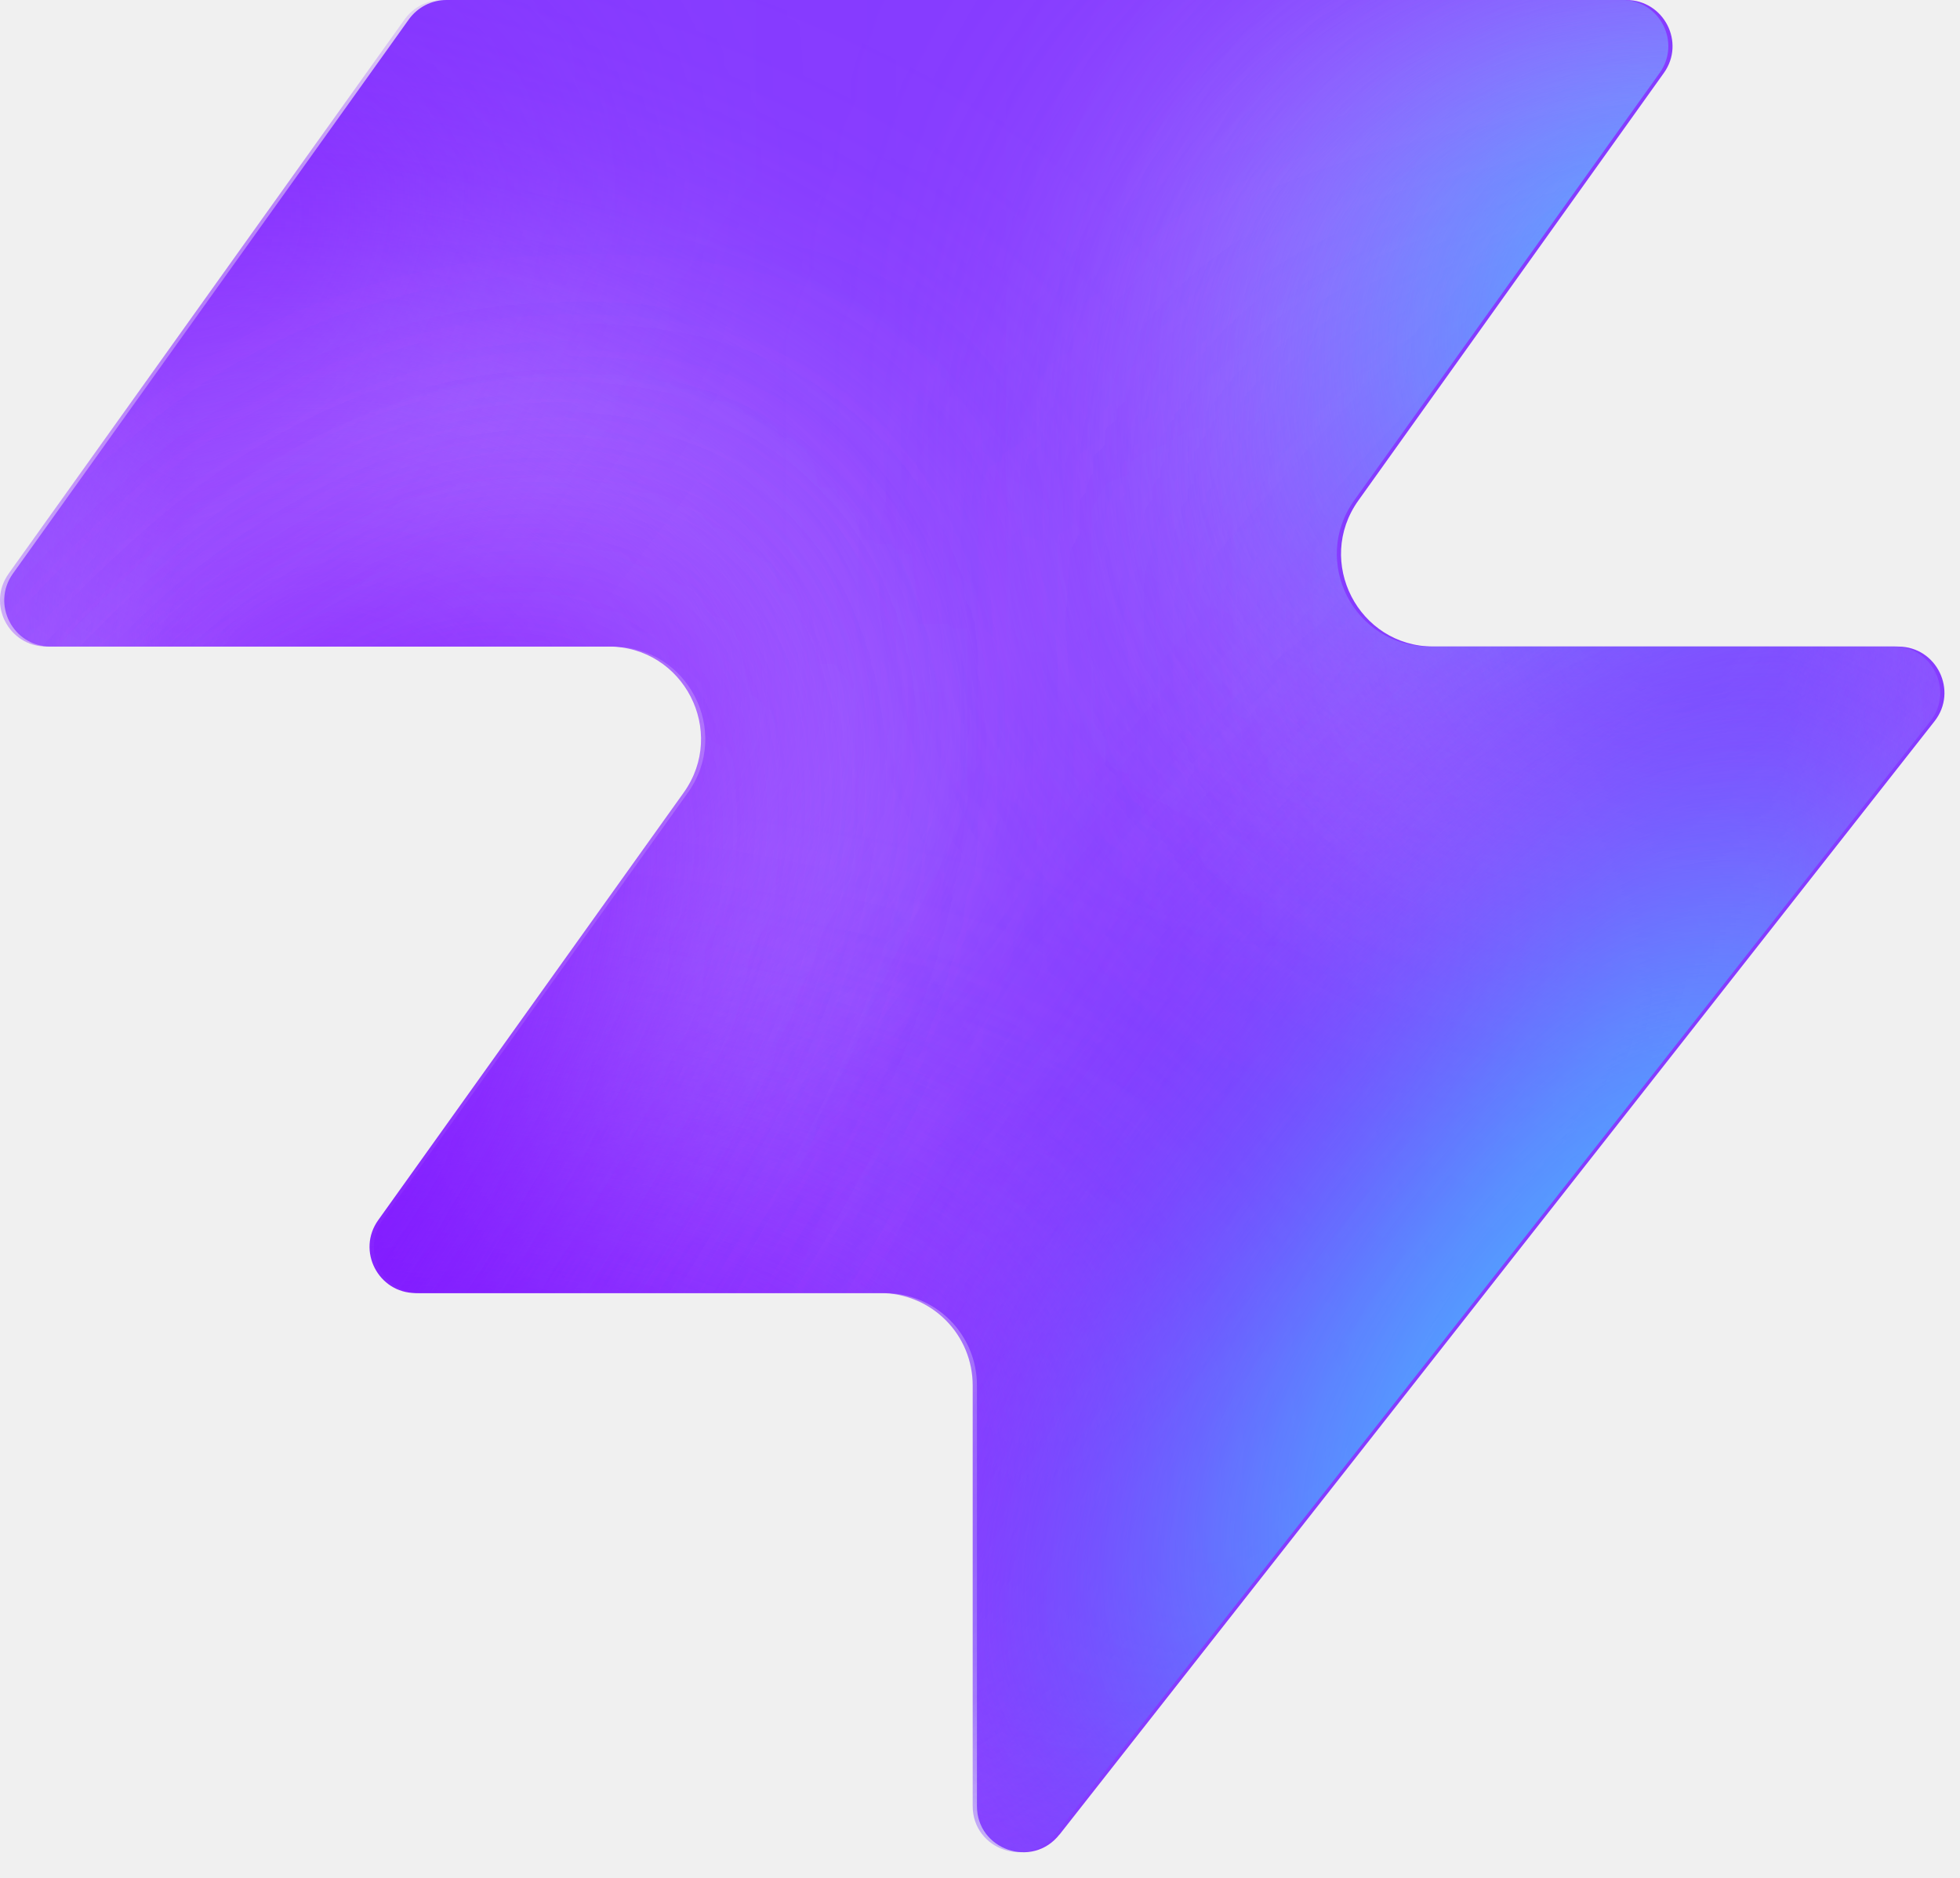
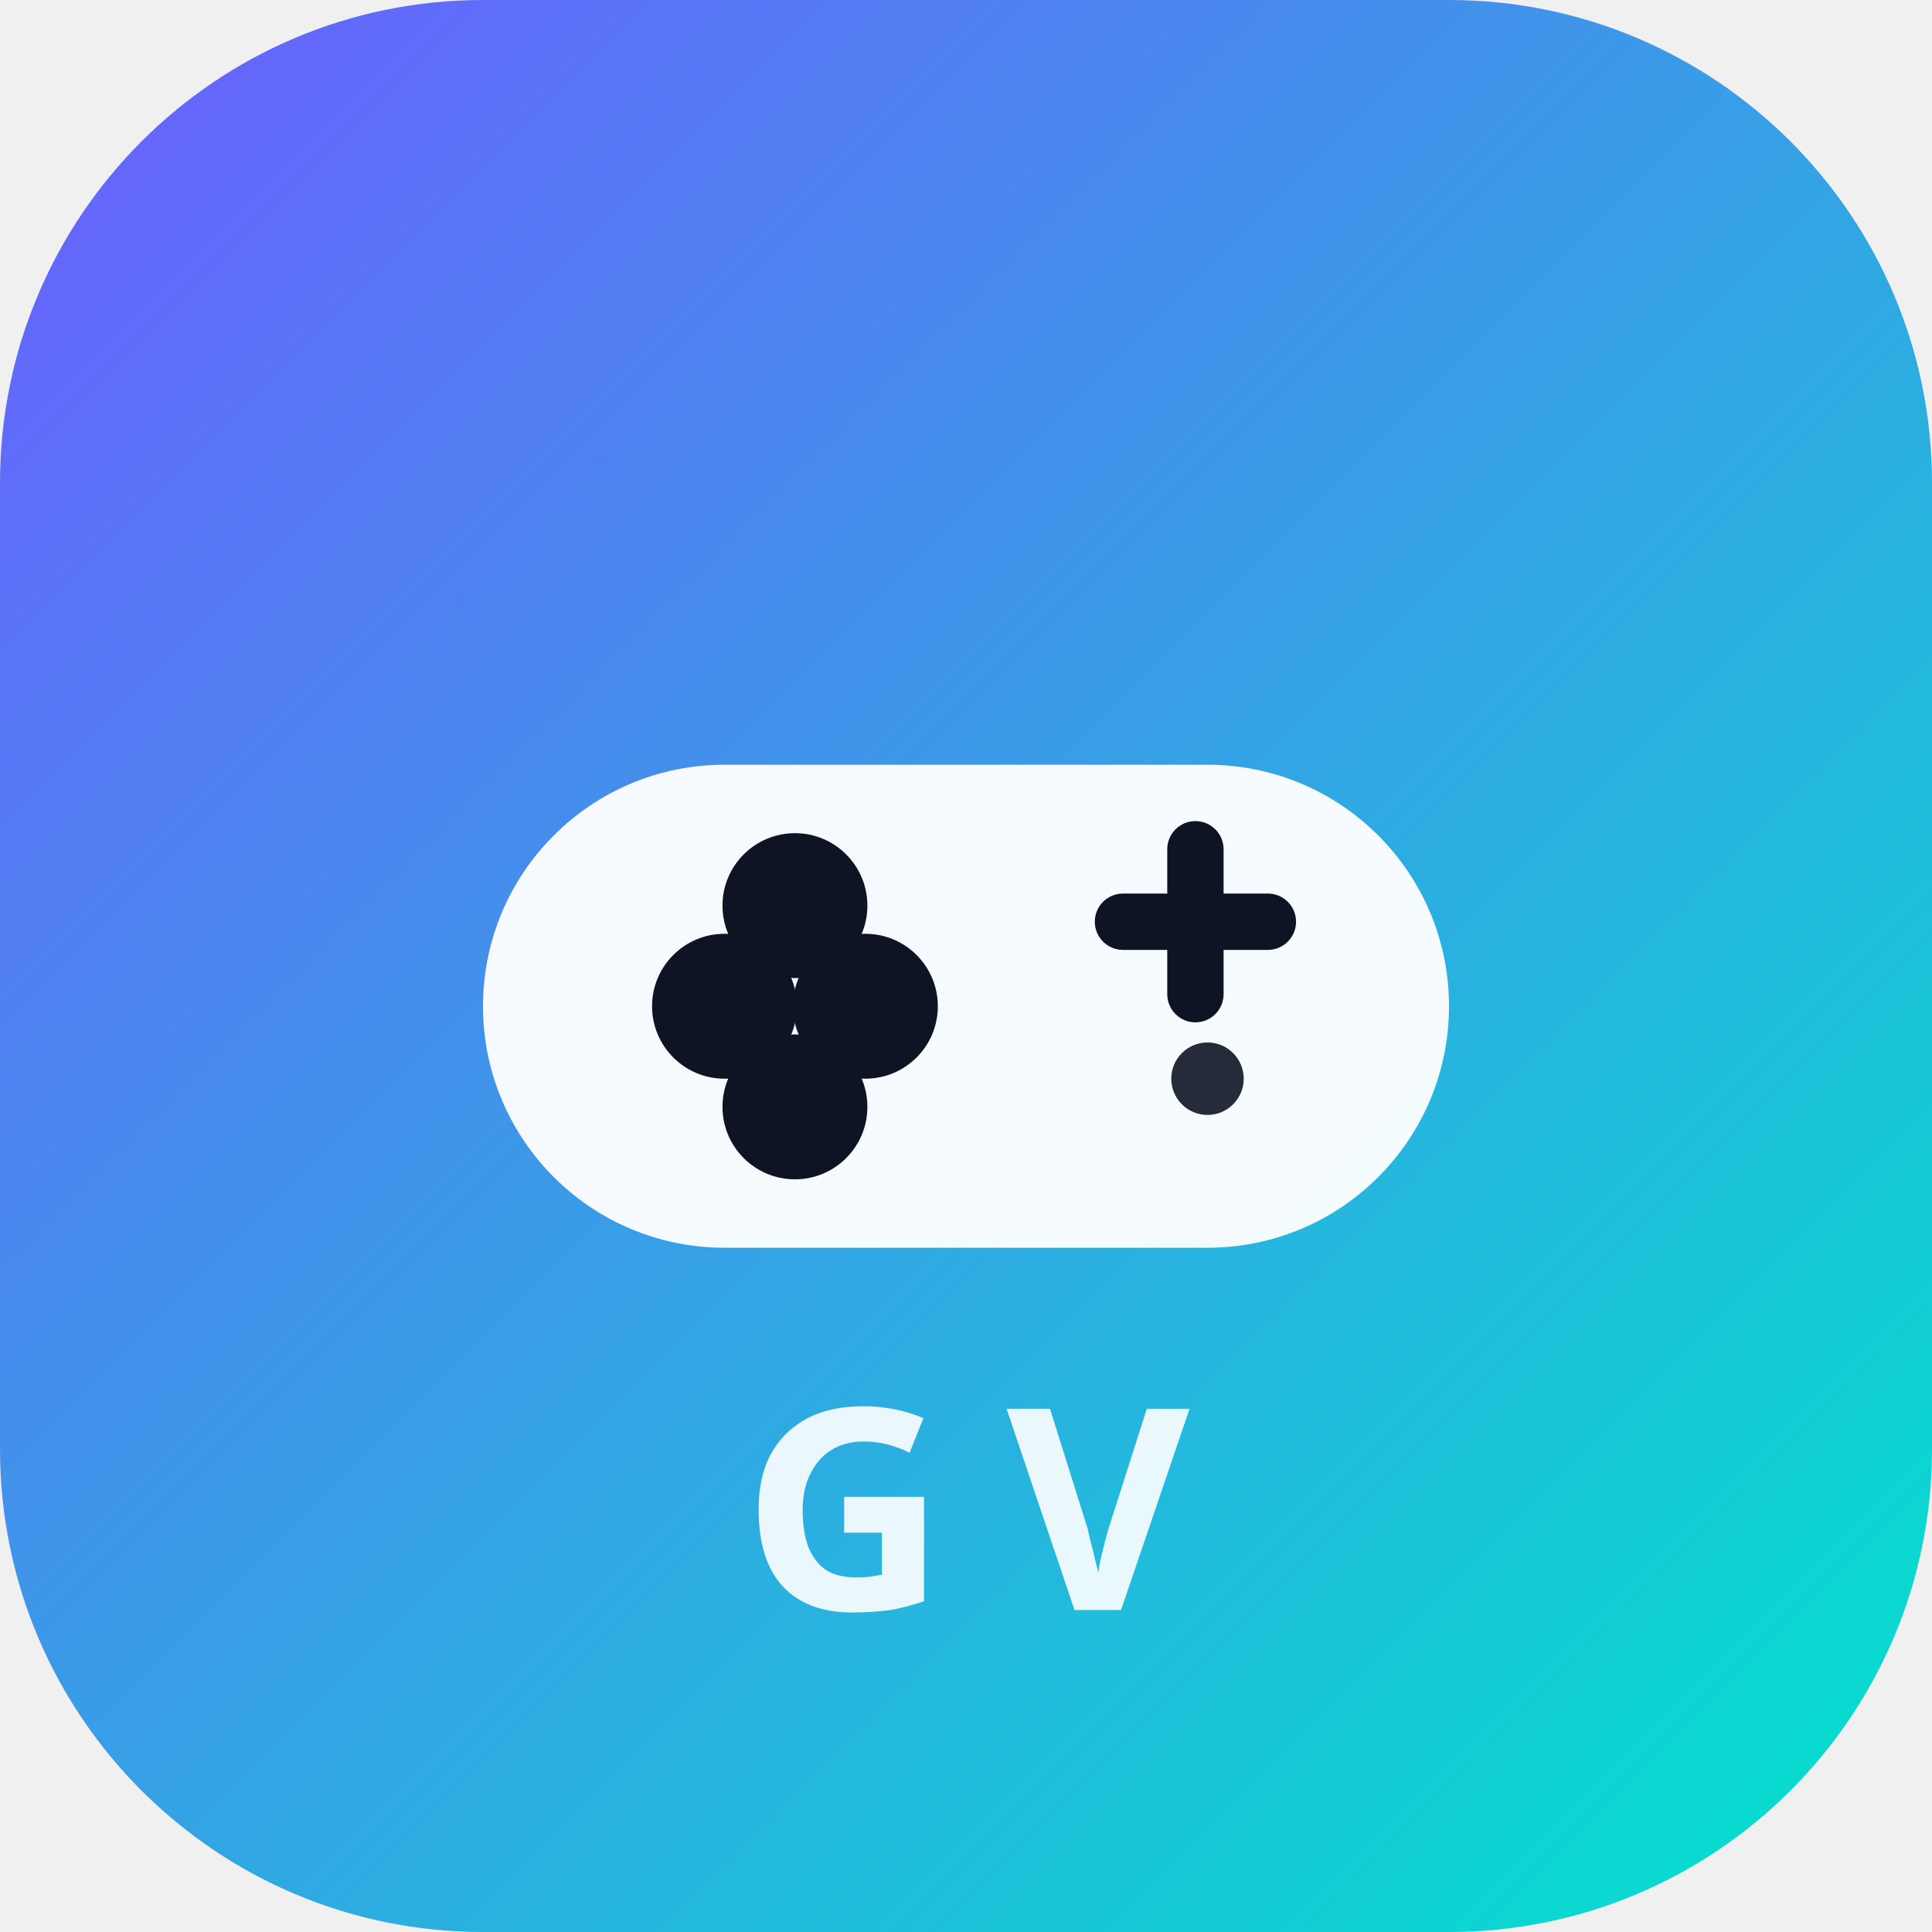
- <svg xmlns="http://www.w3.org/2000/svg" width="48" height="46" fill="none" viewBox="0 0 48 46">
-   <path fill="#863bff" d="M25.946 44.938c-.664.845-2.021.375-2.021-.698V33.937a2.26 2.26 0 0 0-2.262-2.262H10.287c-.92 0-1.456-1.04-.92-1.788l7.48-10.471c1.07-1.497 0-3.578-1.842-3.578H1.237c-.92 0-1.456-1.04-.92-1.788L10.013.474c.214-.297.556-.474.92-.474h28.894c.92 0 1.456 1.04.92 1.788l-7.48 10.471c-1.07 1.498 0 3.579 1.842 3.579h11.377c.943 0 1.473 1.088.89 1.83L25.947 44.94z" style="fill:#863bff;fill:color(display-p3 .525 .23 1);fill-opacity:1" />
-   <mask id="a" width="48" height="46" x="0" y="0" maskUnits="userSpaceOnUse" style="mask-type:alpha">
-     <path fill="#000" d="M25.842 44.938c-.664.844-2.021.375-2.021-.698V33.937a2.26 2.26 0 0 0-2.262-2.262H10.183c-.92 0-1.456-1.04-.92-1.788l7.48-10.471c1.07-1.498 0-3.579-1.842-3.579H1.133c-.92 0-1.456-1.04-.92-1.787L9.91.473c.214-.297.556-.474.92-.474h28.894c.92 0 1.456 1.04.92 1.788l-7.48 10.471c-1.07 1.498 0 3.578 1.842 3.578h11.377c.943 0 1.473 1.088.89 1.832L25.843 44.94z" style="fill:#000;fill-opacity:1" />
-   </mask>
-   <g mask="url(#a)">
-     <g filter="url(#b)">
-       <ellipse cx="5.508" cy="14.704" fill="#ede6ff" rx="5.508" ry="14.704" style="fill:#ede6ff;fill:color(display-p3 .927 .903 1);fill-opacity:1" transform="matrix(.00324 1 1 -.00324 -4.47 31.516)" />
-     </g>
-     <g filter="url(#c)">
-       <ellipse cx="10.399" cy="29.851" fill="#ede6ff" rx="10.399" ry="29.851" style="fill:#ede6ff;fill:color(display-p3 .927 .903 1);fill-opacity:1" transform="matrix(.00324 1 1 -.00324 -39.328 7.883)" />
-     </g>
-     <g filter="url(#d)">
-       <ellipse cx="5.508" cy="30.487" fill="#7e14ff" rx="5.508" ry="30.487" style="fill:#7e14ff;fill:color(display-p3 .492 .077 1);fill-opacity:1" transform="rotate(89.814 -25.913 -14.639)scale(1 -1)" />
-     </g>
-     <g filter="url(#e)">
-       <ellipse cx="5.508" cy="30.599" fill="#7e14ff" rx="5.508" ry="30.599" style="fill:#7e14ff;fill:color(display-p3 .492 .077 1);fill-opacity:1" transform="rotate(89.814 -32.644 -3.334)scale(1 -1)" />
-     </g>
-     <g filter="url(#f)">
-       <ellipse cx="5.508" cy="30.599" fill="#7e14ff" rx="5.508" ry="30.599" style="fill:#7e14ff;fill:color(display-p3 .492 .077 1);fill-opacity:1" transform="matrix(.00324 1 1 -.00324 -34.34 30.47)" />
-     </g>
-     <g filter="url(#g)">
-       <ellipse cx="14.072" cy="22.078" fill="#ede6ff" rx="14.072" ry="22.078" style="fill:#ede6ff;fill:color(display-p3 .927 .903 1);fill-opacity:1" transform="rotate(93.35 24.506 48.493)scale(-1 1)" />
-     </g>
-     <g filter="url(#h)">
-       <ellipse cx="3.47" cy="21.501" fill="#7e14ff" rx="3.47" ry="21.501" style="fill:#7e14ff;fill:color(display-p3 .492 .077 1);fill-opacity:1" transform="rotate(89.009 28.708 47.59)scale(-1 1)" />
-     </g>
-     <g filter="url(#i)">
-       <ellipse cx="3.47" cy="21.501" fill="#7e14ff" rx="3.47" ry="21.501" style="fill:#7e14ff;fill:color(display-p3 .492 .077 1);fill-opacity:1" transform="rotate(89.009 28.708 47.59)scale(-1 1)" />
-     </g>
-     <g filter="url(#j)">
-       <ellipse cx=".387" cy="8.972" fill="#7e14ff" rx="4.407" ry="29.108" style="fill:#7e14ff;fill:color(display-p3 .492 .077 1);fill-opacity:1" transform="rotate(39.51 .387 8.972)" />
-     </g>
-     <g filter="url(#k)">
-       <ellipse cx="47.523" cy="-6.092" fill="#7e14ff" rx="4.407" ry="29.108" style="fill:#7e14ff;fill:color(display-p3 .492 .077 1);fill-opacity:1" transform="rotate(37.892 47.523 -6.092)" />
-     </g>
-     <g filter="url(#l)">
-       <ellipse cx="41.412" cy="6.333" fill="#47bfff" rx="5.971" ry="9.665" style="fill:#47bfff;fill:color(display-p3 .28 .748 1);fill-opacity:1" transform="rotate(37.892 41.412 6.333)" />
-     </g>
-     <g filter="url(#m)">
-       <ellipse cx="-1.879" cy="38.332" fill="#7e14ff" rx="4.407" ry="29.108" style="fill:#7e14ff;fill:color(display-p3 .492 .077 1);fill-opacity:1" transform="rotate(37.892 -1.88 38.332)" />
-     </g>
-     <g filter="url(#n)">
-       <ellipse cx="-1.879" cy="38.332" fill="#7e14ff" rx="4.407" ry="29.108" style="fill:#7e14ff;fill:color(display-p3 .492 .077 1);fill-opacity:1" transform="rotate(37.892 -1.88 38.332)" />
-     </g>
-     <g filter="url(#o)">
-       <ellipse cx="35.651" cy="29.907" fill="#7e14ff" rx="4.407" ry="29.108" style="fill:#7e14ff;fill:color(display-p3 .492 .077 1);fill-opacity:1" transform="rotate(37.892 35.651 29.907)" />
-     </g>
-     <g filter="url(#p)">
-       <ellipse cx="38.418" cy="32.4" fill="#47bfff" rx="5.971" ry="15.297" style="fill:#47bfff;fill:color(display-p3 .28 .748 1);fill-opacity:1" transform="rotate(37.892 38.418 32.4)" />
-     </g>
+ <svg xmlns="http://www.w3.org/2000/svg" viewBox="0 0 48 48" width="48" height="48" role="img" aria-label="GameVault">
+   <defs>
+     <linearGradient id="gv" x1="0%" y1="0%" x2="100%" y2="100%">
+       <stop offset="0%" stop-color="#6C5CFF" />
+       <stop offset="100%" stop-color="#00E5CC" />
+     </linearGradient>
+   </defs>
+   <rect width="48" height="48" rx="12" fill="url(#gv)" />
+   <g transform="translate(12 13)" fill="white">
+     <rect x="0" y="6" width="24" height="12" rx="6" opacity="0.95" />
+     <circle cx="6" cy="12" r="1.8" fill="#0F1424" />
+     <circle cx="9.5" cy="12" r="1.8" fill="#0F1424" />
+     <circle cx="7.75" cy="9.5" r="1.8" fill="#0F1424" />
+     <circle cx="7.75" cy="14.5" r="1.8" fill="#0F1424" />
+     <rect x="15.2" y="9.2" width="5" height="1.4" rx="0.7" fill="#0F1424" />
+     <rect x="17" y="7.4" width="1.4" height="5" rx="0.7" fill="#0F1424" />
+     <circle cx="18" cy="13.8" r="0.9" fill="#0F1424" opacity="0.9" />
  </g>
-   <defs>
-     <filter id="b" width="60.045" height="41.654" x="-19.77" y="16.149" color-interpolation-filters="sRGB" filterUnits="userSpaceOnUse">
-       <feFlood flood-opacity="0" result="BackgroundImageFix" />
-       <feBlend in="SourceGraphic" in2="BackgroundImageFix" result="shape" />
-       <feGaussianBlur result="effect1_foregroundBlur_2002_17158" stdDeviation="7.659" />
-     </filter>
-     <filter id="c" width="90.34" height="51.437" x="-54.613" y="-7.533" color-interpolation-filters="sRGB" filterUnits="userSpaceOnUse">
-       <feFlood flood-opacity="0" result="BackgroundImageFix" />
-       <feBlend in="SourceGraphic" in2="BackgroundImageFix" result="shape" />
-       <feGaussianBlur result="effect1_foregroundBlur_2002_17158" stdDeviation="7.659" />
-     </filter>
-     <filter id="d" width="79.355" height="29.4" x="-49.64" y="2.03" color-interpolation-filters="sRGB" filterUnits="userSpaceOnUse">
-       <feFlood flood-opacity="0" result="BackgroundImageFix" />
-       <feBlend in="SourceGraphic" in2="BackgroundImageFix" result="shape" />
-       <feGaussianBlur result="effect1_foregroundBlur_2002_17158" stdDeviation="4.596" />
-     </filter>
-     <filter id="e" width="79.579" height="29.4" x="-45.045" y="20.029" color-interpolation-filters="sRGB" filterUnits="userSpaceOnUse">
-       <feFlood flood-opacity="0" result="BackgroundImageFix" />
-       <feBlend in="SourceGraphic" in2="BackgroundImageFix" result="shape" />
-       <feGaussianBlur result="effect1_foregroundBlur_2002_17158" stdDeviation="4.596" />
-     </filter>
-     <filter id="f" width="79.579" height="29.4" x="-43.513" y="21.178" color-interpolation-filters="sRGB" filterUnits="userSpaceOnUse">
-       <feFlood flood-opacity="0" result="BackgroundImageFix" />
-       <feBlend in="SourceGraphic" in2="BackgroundImageFix" result="shape" />
-       <feGaussianBlur result="effect1_foregroundBlur_2002_17158" stdDeviation="4.596" />
-     </filter>
-     <filter id="g" width="74.749" height="58.852" x="15.756" y="-17.901" color-interpolation-filters="sRGB" filterUnits="userSpaceOnUse">
-       <feFlood flood-opacity="0" result="BackgroundImageFix" />
-       <feBlend in="SourceGraphic" in2="BackgroundImageFix" result="shape" />
-       <feGaussianBlur result="effect1_foregroundBlur_2002_17158" stdDeviation="7.659" />
-     </filter>
-     <filter id="h" width="61.377" height="25.362" x="23.548" y="2.284" color-interpolation-filters="sRGB" filterUnits="userSpaceOnUse">
-       <feFlood flood-opacity="0" result="BackgroundImageFix" />
-       <feBlend in="SourceGraphic" in2="BackgroundImageFix" result="shape" />
-       <feGaussianBlur result="effect1_foregroundBlur_2002_17158" stdDeviation="4.596" />
-     </filter>
-     <filter id="i" width="61.377" height="25.362" x="23.548" y="2.284" color-interpolation-filters="sRGB" filterUnits="userSpaceOnUse">
-       <feFlood flood-opacity="0" result="BackgroundImageFix" />
-       <feBlend in="SourceGraphic" in2="BackgroundImageFix" result="shape" />
-       <feGaussianBlur result="effect1_foregroundBlur_2002_17158" stdDeviation="4.596" />
-     </filter>
-     <filter id="j" width="56.045" height="63.649" x="-27.636" y="-22.853" color-interpolation-filters="sRGB" filterUnits="userSpaceOnUse">
-       <feFlood flood-opacity="0" result="BackgroundImageFix" />
-       <feBlend in="SourceGraphic" in2="BackgroundImageFix" result="shape" />
-       <feGaussianBlur result="effect1_foregroundBlur_2002_17158" stdDeviation="4.596" />
-     </filter>
-     <filter id="k" width="54.814" height="64.646" x="20.116" y="-38.415" color-interpolation-filters="sRGB" filterUnits="userSpaceOnUse">
-       <feFlood flood-opacity="0" result="BackgroundImageFix" />
-       <feBlend in="SourceGraphic" in2="BackgroundImageFix" result="shape" />
-       <feGaussianBlur result="effect1_foregroundBlur_2002_17158" stdDeviation="4.596" />
-     </filter>
-     <filter id="l" width="33.541" height="35.313" x="24.641" y="-11.323" color-interpolation-filters="sRGB" filterUnits="userSpaceOnUse">
-       <feFlood flood-opacity="0" result="BackgroundImageFix" />
-       <feBlend in="SourceGraphic" in2="BackgroundImageFix" result="shape" />
-       <feGaussianBlur result="effect1_foregroundBlur_2002_17158" stdDeviation="4.596" />
-     </filter>
-     <filter id="m" width="54.814" height="64.646" x="-29.286" y="6.009" color-interpolation-filters="sRGB" filterUnits="userSpaceOnUse">
-       <feFlood flood-opacity="0" result="BackgroundImageFix" />
-       <feBlend in="SourceGraphic" in2="BackgroundImageFix" result="shape" />
-       <feGaussianBlur result="effect1_foregroundBlur_2002_17158" stdDeviation="4.596" />
-     </filter>
-     <filter id="n" width="54.814" height="64.646" x="-29.286" y="6.009" color-interpolation-filters="sRGB" filterUnits="userSpaceOnUse">
-       <feFlood flood-opacity="0" result="BackgroundImageFix" />
-       <feBlend in="SourceGraphic" in2="BackgroundImageFix" result="shape" />
-       <feGaussianBlur result="effect1_foregroundBlur_2002_17158" stdDeviation="4.596" />
-     </filter>
-     <filter id="o" width="54.814" height="64.646" x="8.244" y="-2.416" color-interpolation-filters="sRGB" filterUnits="userSpaceOnUse">
-       <feFlood flood-opacity="0" result="BackgroundImageFix" />
-       <feBlend in="SourceGraphic" in2="BackgroundImageFix" result="shape" />
-       <feGaussianBlur result="effect1_foregroundBlur_2002_17158" stdDeviation="4.596" />
-     </filter>
-     <filter id="p" width="39.409" height="43.623" x="18.713" y="10.588" color-interpolation-filters="sRGB" filterUnits="userSpaceOnUse">
-       <feFlood flood-opacity="0" result="BackgroundImageFix" />
-       <feBlend in="SourceGraphic" in2="BackgroundImageFix" result="shape" />
-       <feGaussianBlur result="effect1_foregroundBlur_2002_17158" stdDeviation="4.596" />
-     </filter>
-   </defs>
+   <text x="24" y="40" text-anchor="middle" font-family="Space Grotesk, system-ui, sans-serif" font-weight="700" font-size="7" letter-spacing="1.5" fill="white" opacity="0.9">GV</text>
</svg>
